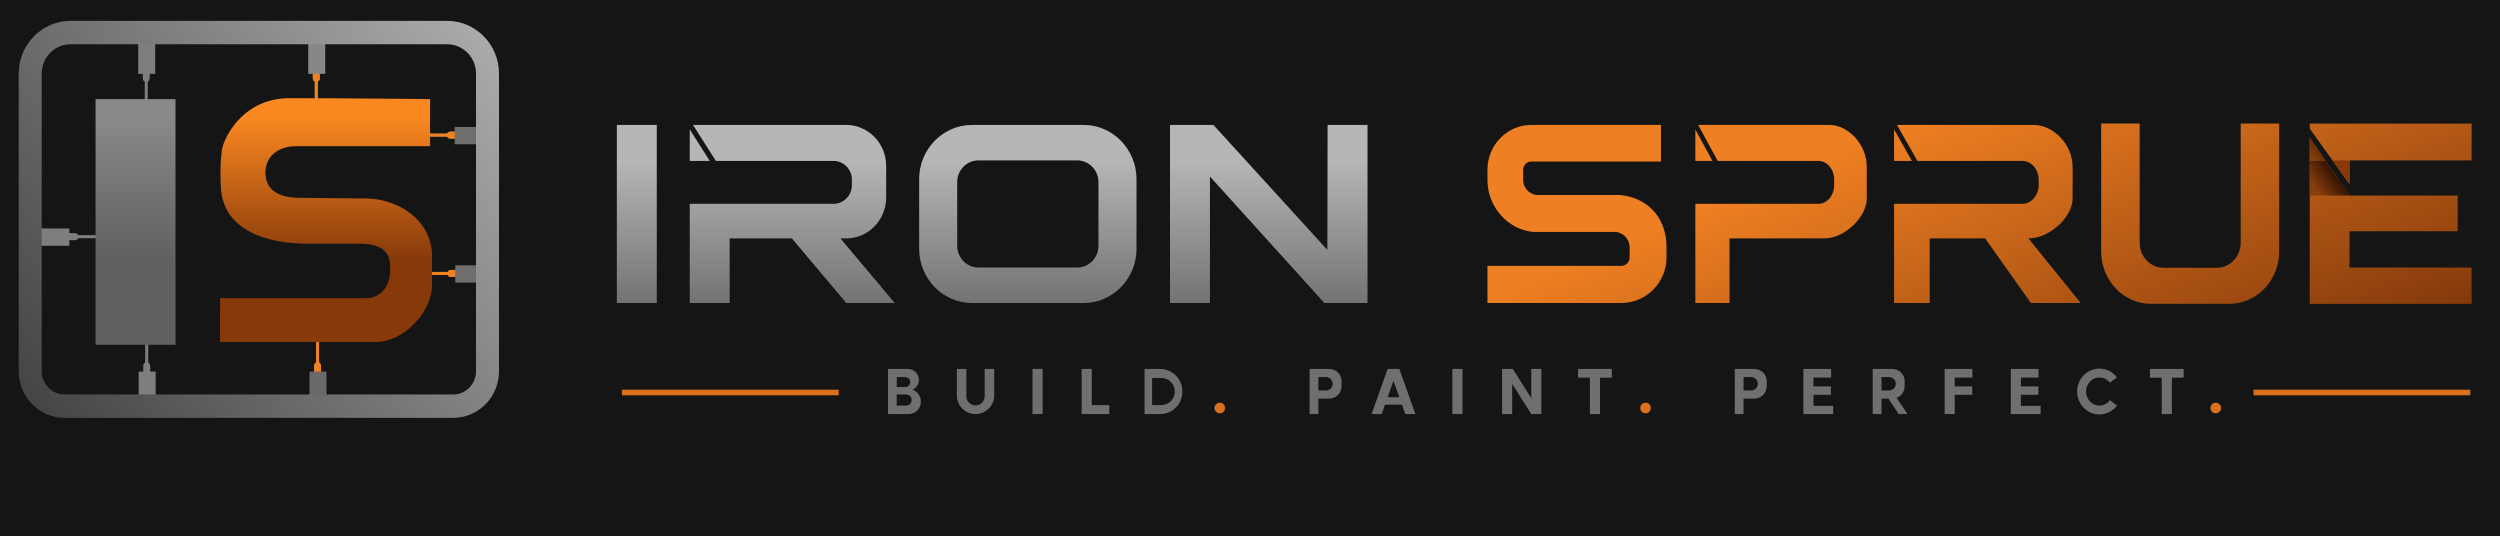
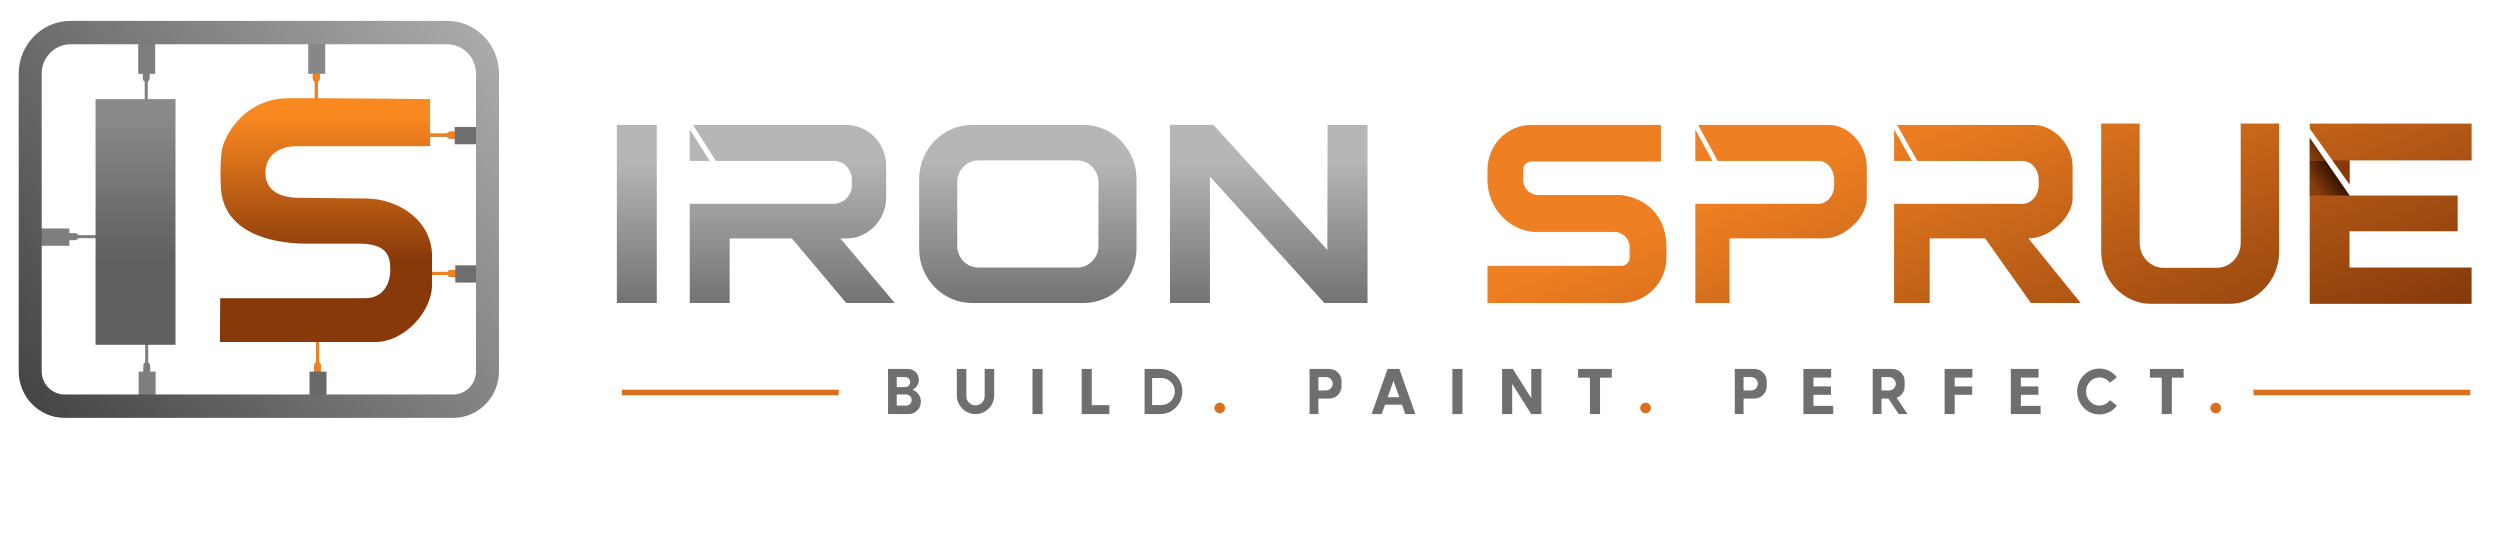
<svg xmlns="http://www.w3.org/2000/svg" xml:space="preserve" version="1.1" style="shape-rendering:geometricPrecision; text-rendering:geometricPrecision; image-rendering:optimizeQuality; fill-rule:evenodd; clip-rule:evenodd" viewBox="1180 4900 6350 1360">
  <defs>
    <style type="text/css">
   
-     .fil0 {fill:#151515}
    .fil4 {fill:#69696A}
    .fil1 {fill:#6F6E6D}
    .fil14 {fill:#706F6F}
    .fil3 {fill:#7E7E7F}
    .fil2 {fill:#858789}
    .fil12 {fill:#883906}
    .fil15 {fill:#D8701D}
    .fil16 {fill:#D8701D}
    .fil6 {fill:#F0811F}
    .fil8 {fill:url(#id0)}
    .fil13 {fill:url(#id1)}
    .fil7 {fill:url(#id2)}
    .fil11 {fill:url(#id3)}
    .fil10 {fill:url(#id4)}
    .fil9 {fill:url(#id5)}
    .fil5 {fill:url(#id6);fill-rule:nonzero}
   
  </style>
    <linearGradient id="id0" gradientUnits="userSpaceOnUse" x1="1573.53" y1="5204.9" x2="1573.54" y2="5567.58">
      <stop offset="0" style="stop-opacity:1; stop-color:#898988" />
      <stop offset="0.651" style="stop-opacity:1; stop-color:#6E6D6C" />
      <stop offset="1" style="stop-opacity:1; stop-color:#61605F" />
    </linearGradient>
    <linearGradient id="id1" gradientUnits="userSpaceOnUse" x1="7088.56" y1="5273.21" x2="7035.39" y2="5314.98">
      <stop offset="0" style="stop-opacity:1; stop-color:#532001" />
      <stop offset="1" style="stop-opacity:1; stop-color:#9F4E12" />
    </linearGradient>
    <linearGradient id="id2" gradientUnits="userSpaceOnUse" x1="2086.7" y1="5199.68" x2="2086.7" y2="5560.46">
      <stop offset="0" style="stop-opacity:1; stop-color:#F98821" />
      <stop offset="1" style="stop-opacity:1; stop-color:#88390A" />
    </linearGradient>
    <linearGradient id="id3" gradientUnits="userSpaceOnUse" x1="7114.67" y1="5340.15" x2="7060.56" y2="5379.07">
      <stop offset="0" style="stop-opacity:1; stop-color:#2E1101" />
      <stop offset="1" style="stop-opacity:1; stop-color:#893D0C" />
    </linearGradient>
    <linearGradient id="id4" gradientUnits="userSpaceOnUse" x1="5904.88" y1="5266.11" x2="6270.17" y2="6157.6">
      <stop offset="0" style="stop-opacity:1; stop-color:#EE7F22" />
      <stop offset="1" style="stop-opacity:1; stop-color:#84390B" />
    </linearGradient>
    <linearGradient id="id5" gradientUnits="userSpaceOnUse" x1="3813.98" y1="5669.61" x2="3813.98" y2="5307.36">
      <stop offset="0" style="stop-opacity:1; stop-color:#727372" />
      <stop offset="1" style="stop-opacity:1; stop-color:#B7B6B5" />
    </linearGradient>
    <linearGradient id="id6" gradientUnits="userSpaceOnUse" x1="1269.53" y1="5937.22" x2="2496.09" y2="4987.37">
      <stop offset="0" style="stop-opacity:1; stop-color:#454546" />
      <stop offset="1" style="stop-opacity:1; stop-color:#AFAFAF" />
    </linearGradient>
  </defs>
  <g id="Layer_x0020_1">
    <g id="_2228094135936">
-       <polygon class="fil0" points="8015.43,7005.8 8015.43,3994.2 484.57,3994.2 484.57,7005.8 " />
      <path class="fil1" d="M2336.35 5573.86l61.69 0 0 43.88 -61.69 0 0 -14.18 -11.44 0c-3.47,0 -6.49,-2.07 -7.91,-5.06l-53.45 0c-2.1,0 -3.81,-1.75 -3.81,-3.88l0 -0c0,-2.13 1.71,-3.88 3.81,-3.88l53.45 0c1.43,-2.99 4.44,-5.06 7.91,-5.06l11.44 0 0 -11.81z" />
      <path class="fil1" d="M2334.93 5222.5l61.69 0 0 43.89 -61.69 0 0 -14.18 -11.44 0c-3.47,0 -6.49,-2.07 -7.91,-5.06l-53.45 0c-2.1,0 -3.81,-1.74 -3.81,-3.88l0 -0c0,-2.13 1.71,-3.88 3.81,-3.88l53.45 0c1.43,-2.99 4.44,-5.06 7.91,-5.06l11.44 0 0 -11.81z" />
      <path class="fil2" d="M1962.95 5087.58l0 -91.14 43.12 0 0 91.14 -13.93 0 0 11.65c0,3.53 -2.04,6.6 -4.98,8.06l0 54.4c0,2.14 -1.72,3.88 -3.81,3.88l-0 0c-2.1,0 -3.81,-1.74 -3.81,-3.88l0 -54.4c-2.94,-1.45 -4.98,-4.52 -4.98,-8.06l0 -11.65 -11.61 0z" />
      <path class="fil3" d="M1531.03 5087.58l0 -91.14 43.12 0 0 91.14 -13.93 0 0 11.65c0,3.53 -2.04,6.6 -4.98,8.06l0 54.4c0,2.14 -1.71,3.88 -3.81,3.88l-0 0c-2.09,0 -3.81,-1.74 -3.81,-3.88l0 -54.4c-2.94,-1.45 -4.98,-4.52 -4.98,-8.06l0 -11.65 -11.61 0z" />
      <path class="fil3" d="M1356.13 5480.37l-73.44 0 0 43.88 73.44 0 0 -14.18 13.63 0c4.13,0 7.72,-2.07 9.42,-5.07l63.64 0c2.5,0 4.54,-1.74 4.54,-3.88l0 -0c0,-2.13 -2.04,-3.88 -4.54,-3.88l-63.64 0c-1.7,-2.99 -5.29,-5.06 -9.42,-5.06l-13.63 0 0 -11.81z" />
      <path class="fil3" d="M1532.23 5843.91l0 74.75 43.12 0 0 -74.75 -13.93 0 0 -13.87c0,-4.2 -2.04,-7.86 -4.98,-9.59l0 -64.77c0,-2.55 -1.72,-4.62 -3.81,-4.62l-0 0c-2.1,0 -3.81,2.07 -3.81,4.62l0 64.77c-2.94,1.73 -4.98,5.39 -4.98,9.59l0 13.87 -11.61 0z" />
      <path class="fil4" d="M1966.19 5843.91l0 74.75 43.12 0 0 -74.75 -13.93 0 0 -13.87c0,-4.2 -2.04,-7.86 -4.98,-9.59l0 -64.77c0,-2.55 -1.72,-4.62 -3.81,-4.62l-0 0c-2.1,0 -3.81,2.07 -3.81,4.62l0 64.77c-2.94,1.73 -4.98,5.39 -4.98,9.59l0 13.87 -11.61 0z" />
      <path class="fil5" d="M1358.89 4953.06l957.21 0c36.15,0 68.99,15.03 92.78,39.24 23.79,24.21 38.56,57.64 38.56,94.43l0 756.44c0,32.53 -13.06,62.09 -34.09,83.49 -21.03,21.41 -50.07,34.69 -82.03,34.69l-987.66 0c-31.96,0 -61,-13.29 -82.03,-34.69 -21.03,-21.4 -34.08,-50.96 -34.08,-83.49l0 -756.44c0,-36.8 14.77,-70.22 38.56,-94.43 23.79,-24.21 56.63,-39.24 92.78,-39.24zm957.21 59.41l-957.21 0c-20.04,0 -38.27,8.36 -51.51,21.84 -13.24,13.47 -21.46,32.04 -21.46,52.43l0 756.44c0,16.13 6.51,30.81 16.99,41.48 10.48,10.67 24.91,17.29 40.76,17.29l987.66 0c15.85,0 30.28,-6.62 40.76,-17.29 10.48,-10.67 16.98,-25.35 16.98,-41.48l0 -756.44c0,-20.39 -8.22,-38.95 -21.46,-52.43 -13.24,-13.48 -31.48,-21.84 -51.51,-21.84z" />
      <path class="fil6" d="M1992.14 5087.58l0 11.65c0,3.53 -2.04,6.6 -4.98,8.06l0 54.4c0,2.14 -1.72,3.88 -3.81,3.88l-0 0c-2.1,0 -3.81,-1.74 -3.81,-3.88l0 -54.4c-2.94,-1.45 -4.98,-4.52 -4.98,-8.06l0 -11.65 17.58 0zm3.24 756.33l0 -13.87c-0.01,-4.2 -2.04,-7.87 -4.98,-9.59l-0 -64.77c0.01,-2.54 -1.71,-4.62 -3.81,-4.61l-0 -0c-2.09,0 -3.81,2.07 -3.81,4.62l0 64.77c-2.94,1.72 -4.97,5.39 -4.98,9.59l0 13.87 17.58 0zm340.97 -240.34l-11.44 0c-3.47,0 -6.49,-2.07 -7.91,-5.06l-53.45 0c-2.1,0 -3.81,-1.75 -3.81,-3.88l0 0c0,-2.14 1.71,-3.88 3.81,-3.88l53.45 0c1.43,-2.99 4.44,-5.07 7.91,-5.07l11.44 0 0 17.89zm-1.42 -351.36l-11.44 0c-3.47,0 -6.49,-2.07 -7.91,-5.06l-53.45 0c-2.1,0 -3.81,-1.75 -3.81,-3.88l0 -0c0,-2.13 1.71,-3.88 3.81,-3.88l53.45 0c1.43,-2.99 4.44,-5.07 7.91,-5.07l11.44 0 0 17.89z" />
      <path class="fil7" d="M2272.4 5151.69l0 119.74c0,0 -294.84,0 -340.61,0 -45.77,0 -77.61,26.33 -77.61,66.84 0,40.51 28.52,63.54 84.91,64.13l171.83 1.82c81.58,0.86 166.46,55.92 166.46,146.4 0,63.51 0,63.36 0,72.24 0,70.67 -72.42,145.81 -142.93,145.81 -94.85,0 -395.93,0 -395.93,0l0.74 -111.32c0,0 320.98,0 368.74,0 47.76,0 63.27,-40.58 63.27,-70.62 0,-30.04 -1.99,-67.85 -79.6,-67.85 0,0 -43.77,0 -132.66,0 -92.77,0 -209.7,-29.18 -217.66,-139.07 -2.93,-40.48 -0.8,-91.59 4.57,-108.92 10.63,-34.26 58.44,-121.54 169.31,-121.54 141.95,0 357.17,2.33 357.17,2.33z" />
      <rect class="fil8" x="1422.75" y="5151.73" width="203.01" height="624.01" />
      <path class="fil9" d="M2746.77 5217.32l101.43 0 0 452.29 -101.43 0 0 -452.29zm1405.05 0l110.25 0 289.39 317.34 0.63 -317.34 101.43 0 0 429.26 0 23.04 -109.59 0 -290.56 -321.13 -0.12 1.82 0 319.31 -101.43 0 0 -452.29zm-503.07 0l283.88 0c73.76,0 134.1,61.87 134.1,137.5l0 177.3c0,75.63 -60.35,137.5 -134.1,137.5l-283.88 0c-73.76,0 -134.1,-61.87 -134.1,-137.5l0 -177.3c0,-75.63 60.35,-137.5 134.1,-137.5zm16.43 90.04l251.02 0c29.63,0 53.86,24.85 53.86,55.22l0 161.76c0,30.37 -24.24,55.22 -53.86,55.22l-251.02 0c-29.63,0 -53.87,-24.85 -53.87,-55.22l0 -161.76c0,-30.37 24.24,-55.22 53.87,-55.22zm-724.95 -90.04l65.91 0 27.22 0 296.12 0c55.79,0 101.43,46.8 101.43,104l0 80.27c0,57.2 -45.65,104 -101.43,104l-14.86 0 138.07 164.02 -123.21 0 -138.07 -164.02 -158.05 0 0 164.02 -101.43 0 0 -251.96 365.57 0c25.46,0 46.29,-21.36 46.29,-47.46l0 -13.96c0,-26.1 -20.83,-47.46 -46.29,-47.46l-299.14 0 -58.13 -91.44zm42.58 91.44l-50.87 0 0 -80.03 50.87 80.03z" />
      <path class="fil10" d="M5998.38 5217.32l58.76 0 24.27 0 264.02 0c49.74,0 99.03,49.16 99.03,106.36l0 80.27c0,47.98 -58.77,101.64 -112.28,101.64l132.8 164.02 -126.54 0 -116.12 -164.02 -140.92 0 0 164.02 -90.43 0 0 -251.96 325.93 0c22.7,0 41.27,-21.36 41.27,-47.46l0 -13.96c0,-26.1 -18.57,-47.46 -41.27,-47.46l-266.71 0 -51.83 -91.44zm-704.35 177.98l-207.88 0c-2.11,0 -4.19,-0.19 -6.21,-0.54 -17.46,-3.1 -31.09,-19.01 -31.09,-37.69l0 -25.94c0,-11.27 9.31,-20.82 20.31,-20.82l329.68 0 0 -92.98 -329.68 0c-61.05,0 -110.99,51.21 -110.99,113.8l0 25.94c0,13.04 1.88,25.7 5.37,37.69 14.76,50.66 58.33,89.42 110.84,94.31l136.54 0 69.91 0c20.98,0 38.48,17.64 38.48,38.79l0 26.31c0,11.43 -9.61,21.12 -20.95,21.12l-340.2 0 0 94.32 340.2 0c63,0 114.54,-51.95 114.54,-115.44l0 -26.31c0,-24.65 -5.07,-46.26 -14.06,-64.5 -19.9,-40.36 -59,-64.23 -104.81,-68.06zm1752.7 276.44l101.08 0 310.09 0 0 -92.13 -310.09 0 0 -92.13 274.69 0 0 -90.74 -274.69 0 -101.08 -146.61 0 421.61zm101.08 -303.84l0 -60.5 310.09 0 0 -93.53 -310.09 0 -101.08 0 0 12.96 101.08 141.08zm-630.8 -154.04l97.73 0 0 302.8c0,34.93 27.22,63.51 60.49,63.51l135.66 0c33.27,0 60.49,-28.58 60.49,-63.51l0 -302.8 97.74 0 0 325.26c0,72.94 -56.85,132.61 -126.33,132.61l-199.46 0c-69.48,0 -126.32,-59.67 -126.32,-132.61l0 -325.26zm-1023.76 3.46l56.43 0 23.3 0 253.52 0c47.76,0 95.09,49.16 95.09,106.36l0 80.27c0,47.98 -56.43,101.64 -107.81,101.64l-105.48 0 -135.31 0 0 164.02 -86.83 0 0 -251.96 312.97 0c21.8,0 39.63,-21.36 39.63,-47.46l0 -13.96c0,-26.1 -17.83,-47.46 -39.63,-47.46l-256.1 0 -49.77 -91.44zm36.45 91.44l-43.55 0 0 -80.03 43.55 80.03zm506.63 0l-45.36 0 0 -80.03 45.36 80.03z" />
      <polygon class="fil11" points="7147.82,5396.74 7086.22,5307.4 7046.74,5307.4 7046.74,5396.74 " />
      <polygon class="fil12" points="7104.47,5307.4 7147.82,5367.9 7147.82,5307.4 " />
      <polygon class="fil13" points="7046.74,5307.4 7086.22,5307.4 7046.74,5250.13 " />
      <path class="fil14" d="M3802.58 5837.15l25.64 0 0 114.64 -25.64 0 0 -114.64zm2868.26 0l9.78 0 15.85 0 29.96 0 0 22.05 -29.96 0 0 92.59 -25.63 0 0 -92.59 -30.1 0 0 -22.05 30.1 0zm-158.31 -0.99c18.04,0 34.1,8.72 44.44,22.3l-17.97 13.62c-6.22,-8.15 -15.77,-13.37 -26.47,-13.37 -18.75,0 -33.94,15.99 -33.94,35.72 0,19.73 15.2,35.72 33.94,35.72 10.88,0 20.56,-5.39 26.77,-13.76l17.72 13.94c-10.34,13.62 -26.43,22.37 -44.5,22.37 -31.2,0 -56.49,-26.09 -56.49,-58.27 0,-32.18 25.29,-58.27 56.49,-58.27zm-393.17 0.99l25.63 0 44.86 0 0 22.04 -44.86 0 0 22.31 44.39 0 0 21.36 -44.39 0 0 28.01 0 20.91 -25.63 0 0 -114.64zm168.05 0l25.64 0 44.86 0 0 22.04 -44.86 0 0 22.31 44.38 0 0 21.36 -44.38 0 0 28.01 50.08 0 0 20.91 -50.08 0 -25.64 0 0 -114.64zm-350.75 0l18.99 0 3.33 0 27.77 0c17.1,0 31.09,13.99 31.09,31.09l0 13.04c0,13.33 -8.5,24.77 -20.35,29.17l27.65 41.33 -22.31 0 -26.36 -39.41 -17.48 0 0 39.41 -22.31 0 0 -114.64zm22.31 20.67l0 33.88 19.37 0c9.32,0 16.94,-7.62 16.94,-16.94l0 0c0,-9.32 -7.62,-16.94 -16.94,-16.94l-19.37 0zm-198.37 -20.67l25.63 0 44.86 0 0 22.04 -44.86 0 0 22.31 44.39 0 0 21.36 -44.39 0 0 28.01 50.08 0 0 20.91 -50.08 0 -25.63 0 0 -114.64zm-174.28 0l18.99 0 3.32 0 27.77 0c17.1,0 31.09,13.99 31.09,31.09l0 13.04c0,17.1 -13.99,31.09 -31.09,31.09l-27.77 0 0 39.41 -22.31 0 0 -114.64zm22.31 20.67l0 33.88 19.37 0c9.32,0 16.94,-7.62 16.94,-16.94l0 0c0,-9.32 -7.63,-16.94 -16.94,-16.94l-19.37 0zm-390.19 -20.67l9.78 0 15.85 0 29.96 0 0 22.05 -29.96 0 0 92.59 -25.63 0 0 -92.59 -30.1 0 0 -22.05 30.1 0zm-223.11 0l1.68 0 23.96 0 1.68 0 46.74 74.04 0 -74.04 25.63 0 0 114.64 -25.63 0 -48.42 -76.7 0 76.7 -25.63 0 0 -114.64zm-265.21 0l-21.36 0 -4.27 0 -40.67 114.64 25.63 0 8.51 -23.99 42.95 0 8.51 23.99 25.63 0 -40.67 -114.64 -4.27 0zm-25.42 71.67l14.74 -41.56 14.74 41.56 -29.48 0zm164.35 -71.67l25.63 0 0 114.64 -25.63 0 0 -114.64zm-362.68 0l18.99 0 3.32 0 27.77 0c17.1,0 31.09,13.99 31.09,31.09l0 13.04c0,17.1 -13.99,31.09 -31.09,31.09l-27.77 0 0 39.41 -22.31 0 0 -114.64zm22.31 20.67l0 33.88 19.37 0c9.32,0 16.94,-7.62 16.94,-16.94l0 0c0,-9.32 -7.62,-16.94 -16.94,-16.94l-19.37 0zm-441.49 -20.67l39.64 0c30.94,0 56.26,25.31 56.26,56.25l0 2.14c0,30.94 -25.31,56.25 -56.26,56.25l-39.64 0 0 -114.64zm19.19 22.94l23.78 0c18.56,0 33.74,15.18 33.74,33.74l0 1.28c0,18.56 -15.18,33.74 -33.74,33.74l-23.78 0 0 -68.76zm-670.74 -22.94l21.36 0 29.31 0c15.21,0 27.65,12.44 27.65,27.65l0 0c0,11.23 -6.78,20.95 -16.46,25.27 12.41,4.04 21.44,15.75 21.44,29.46l0 1.29c0,17.04 -13.94,30.97 -30.97,30.97l-30.98 0 -21.36 0 0 -114.64zm22.07 20.65l21.48 0c6.98,0 12.7,5.71 12.7,12.7l0 0c0,6.98 -5.71,12.7 -12.7,12.7l-21.48 0 0 -25.4zm0 44.18l23.87 0c7.76,0 14.11,6.35 14.11,14.11l0 0c0,7.76 -6.35,14.11 -14.11,14.11l-23.87 0 0 -28.22zm152.62 -64.82l24.21 0 0 69.31c0,12.79 10.47,23.26 23.26,23.26l0 0c12.79,0 23.26,-10.47 23.26,-23.26l0 -69.31 24.21 0 0 67.17c0,26.11 -21.36,47.47 -47.47,47.47l0 0c-26.11,0 -47.47,-21.36 -47.47,-47.47l0 -67.17zm342.74 114.64l44.63 0 0 -22.78 -44.63 0 0 -91.86 -25.63 0 0 91.86 0 22.78 25.63 0z" />
      <path class="fil15" d="M4278.27 5922.79c7.47,0 13.53,6.06 13.53,13.53 0,7.47 -6.06,13.53 -13.53,13.53 -7.47,0 -13.53,-6.06 -13.53,-13.53 0,-7.47 6.06,-13.53 13.53,-13.53zm2529.74 0c7.47,0 13.53,6.06 13.53,13.53 0,7.47 -6.06,13.53 -13.53,13.53 -7.47,0 -13.53,-6.06 -13.53,-13.53 0,-7.47 6.06,-13.53 13.53,-13.53zm-1448.35 0c7.47,0 13.53,6.06 13.53,13.53 0,7.47 -6.06,13.53 -13.53,13.53 -7.47,0 -13.53,-6.06 -13.53,-13.53 0,-7.47 6.06,-13.53 13.53,-13.53z" />
      <path class="fil16" d="M2759.64 5889.79l550.67 0 0 14.24 -550.67 0 0 -14.24zm4144.26 0l550.67 0 0 14.24 -550.67 0 0 -14.24z" />
    </g>
  </g>
</svg>
